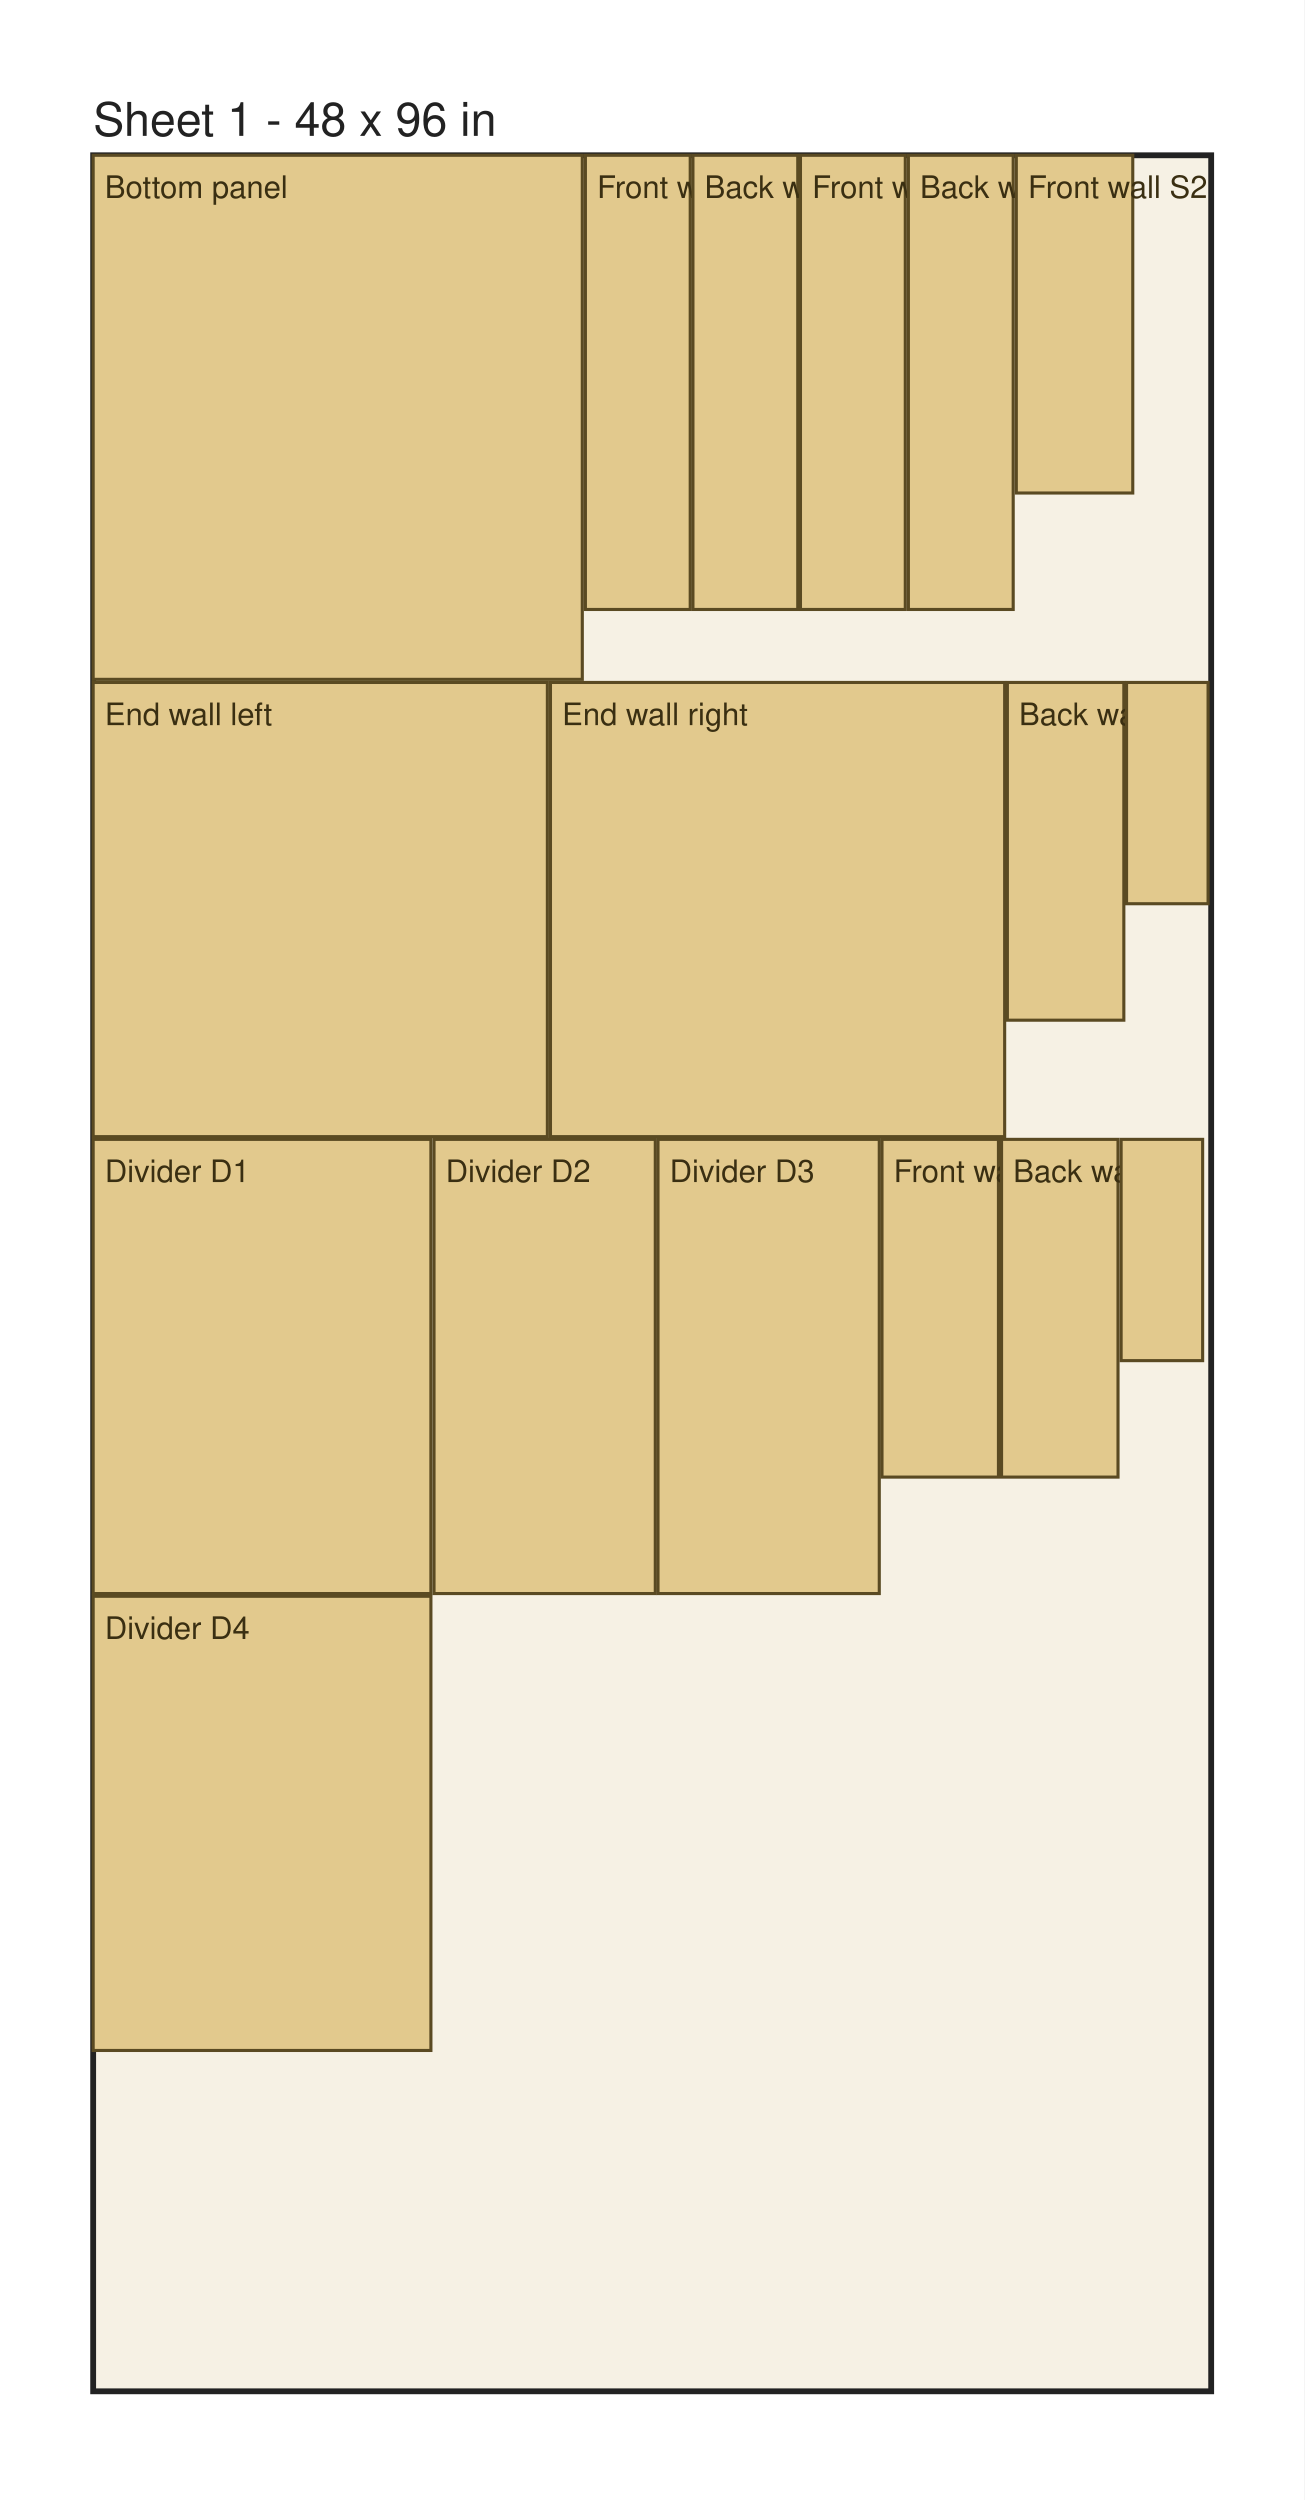
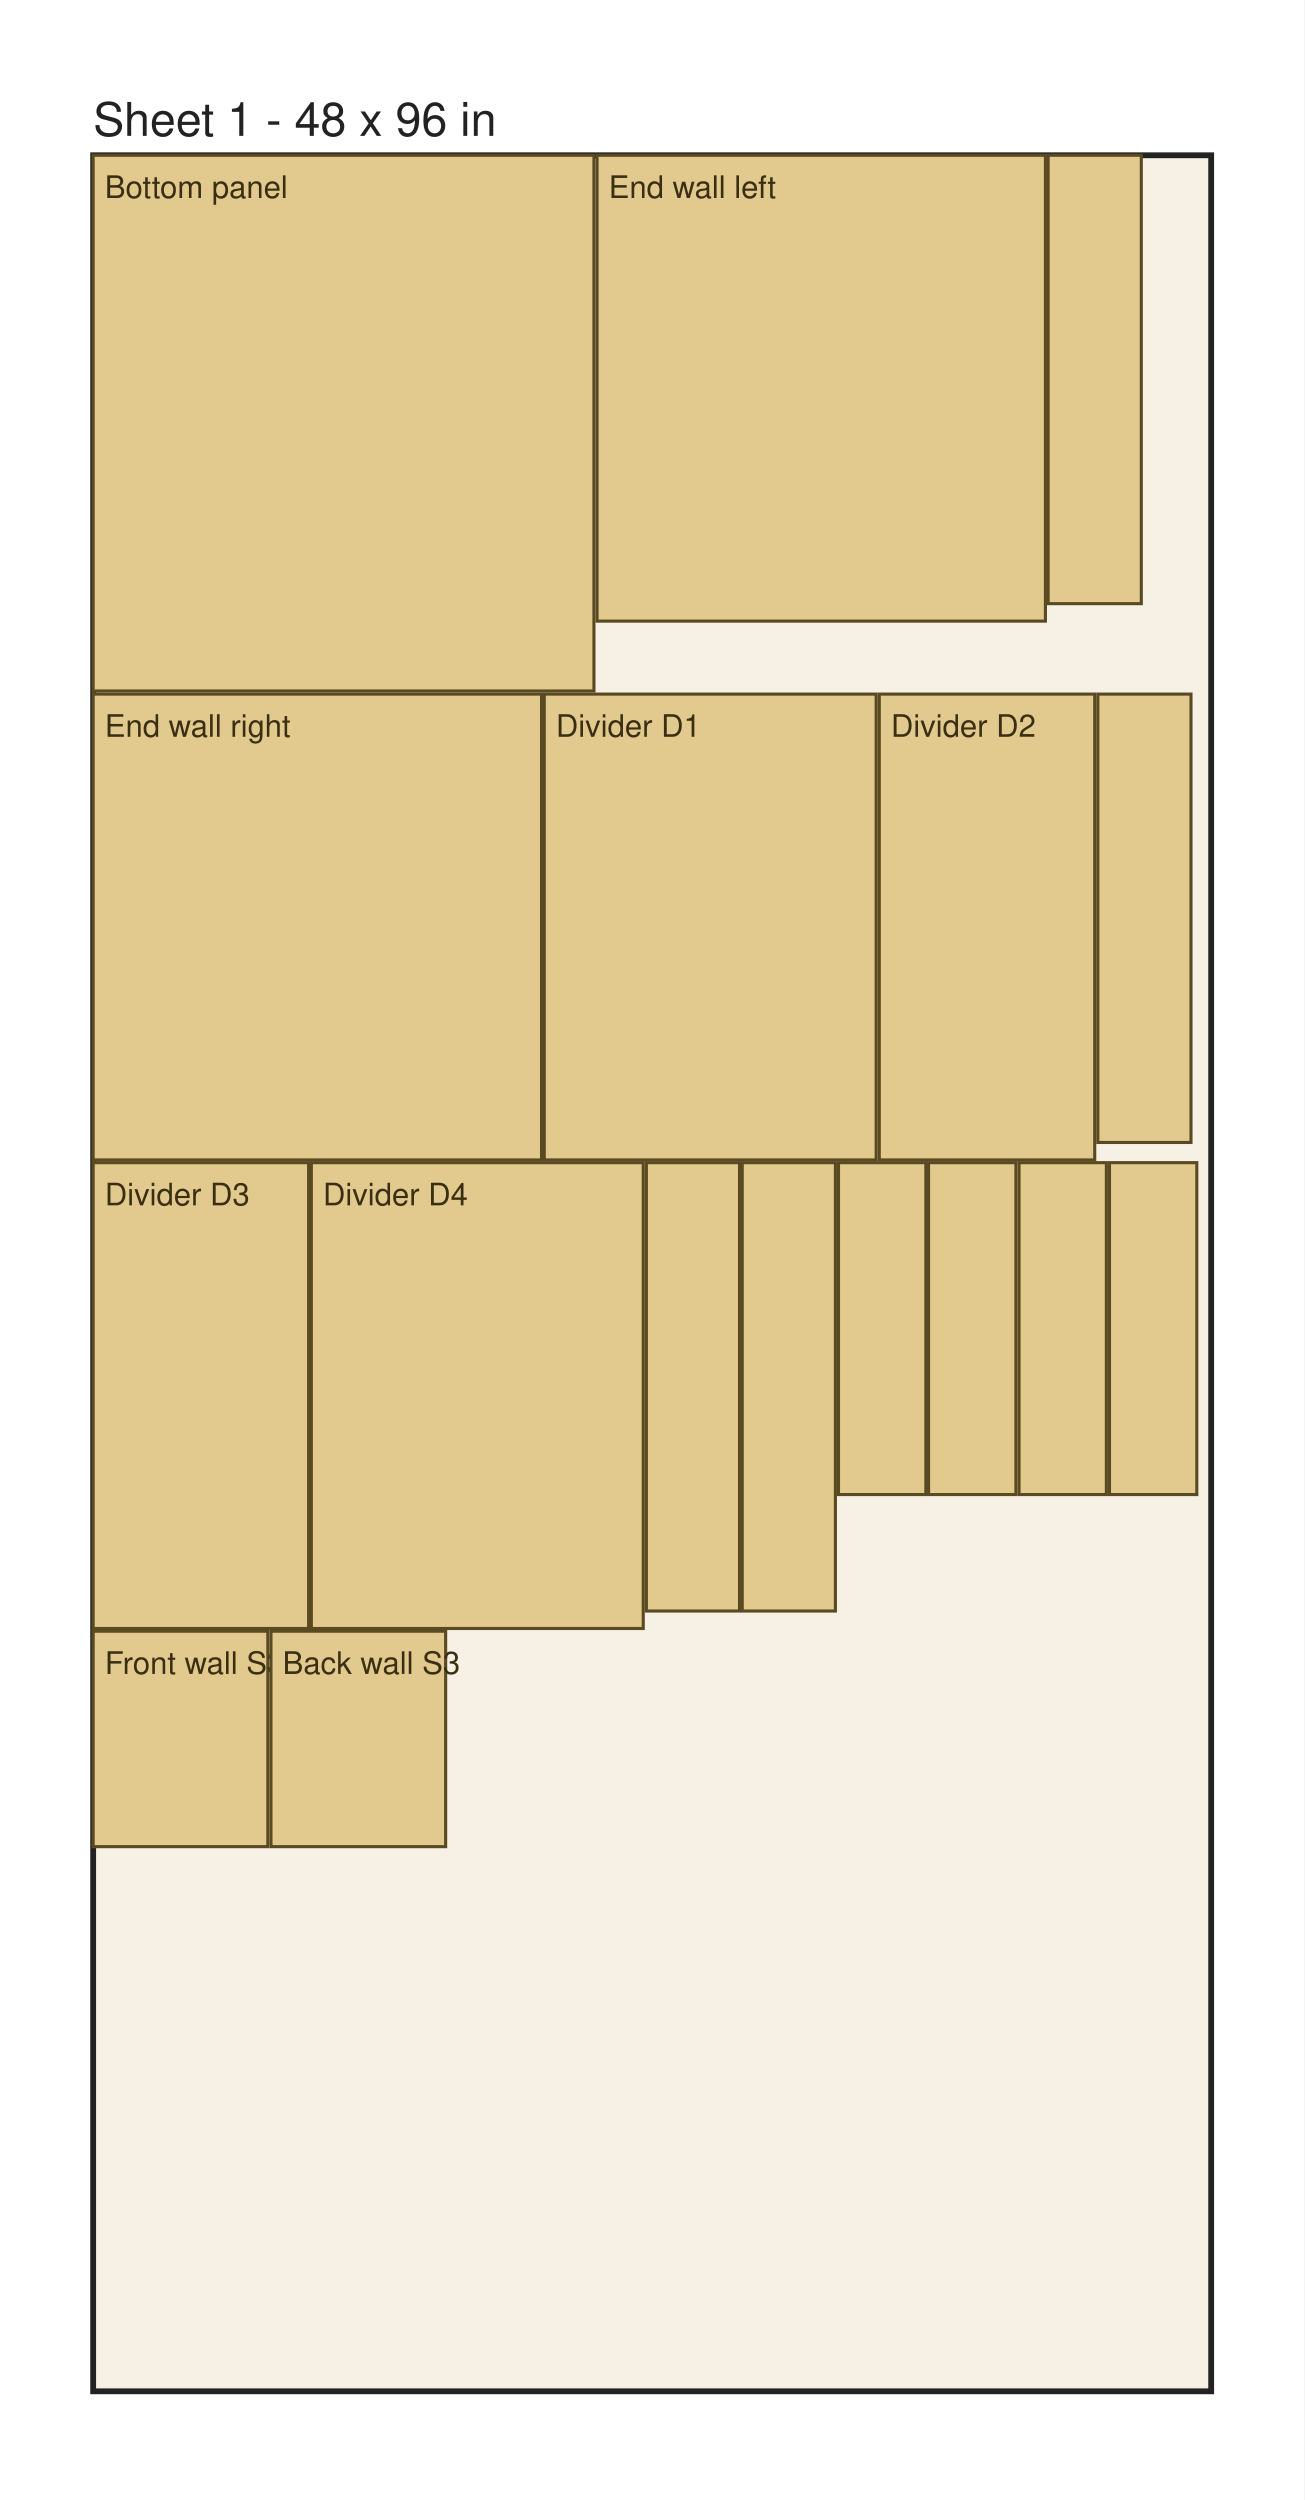
<svg xmlns="http://www.w3.org/2000/svg" viewBox="0 0 336 644" width="336" height="644" font-family="Helvetica, Arial, sans-serif">
  <rect width="336" height="644" fill="white" />
  <text x="24.0" y="35" font-size="12" fill="#222">Sheet 1 - 48 x 96 in</text>
  <rect x="24.0" y="40" width="288.0" height="576.0" fill="#f6f1e4" stroke="#222" stroke-width="1.5" />
-   <rect x="24.0" y="40.0" width="126.0" height="135.0" fill="#e2c98d" stroke="#5a4a22" stroke-width="0.8" />
+   <rect x="24.0" y="40.0" width="129.0" height="138.0" fill="#e2c98d" stroke="#5a4a22" stroke-width="0.8" />
  <text x="27.0" y="51.0" font-size="8" fill="#3a2f12">Bottom panel</text>
-   <rect x="150.8" y="40.0" width="27.0" height="117.0" fill="#e2c98d" stroke="#5a4a22" stroke-width="0.8" />
-   <text x="153.8" y="51.0" font-size="8" fill="#3a2f12">Front wall S1</text>
-   <rect x="178.5" y="40.0" width="27.0" height="117.0" fill="#e2c98d" stroke="#5a4a22" stroke-width="0.8" />
-   <text x="181.5" y="51.0" font-size="8" fill="#3a2f12">Back wall S1</text>
-   <rect x="206.2" y="40.0" width="27.0" height="117.0" fill="#e2c98d" stroke="#5a4a22" stroke-width="0.8" />
-   <text x="209.2" y="51.0" font-size="8" fill="#3a2f12">Front wall S5</text>
-   <rect x="234.0" y="40.0" width="27.0" height="117.0" fill="#e2c98d" stroke="#5a4a22" stroke-width="0.8" />
-   <text x="237.0" y="51.0" font-size="8" fill="#3a2f12">Back wall S5</text>
-   <rect x="24.0" y="175.8" width="117.0" height="117.0" fill="#e2c98d" stroke="#5a4a22" stroke-width="0.8" />
-   <text x="27.0" y="186.8" font-size="8" fill="#3a2f12">End wall left</text>
-   <rect x="141.8" y="175.8" width="117.0" height="117.0" fill="#e2c98d" stroke="#5a4a22" stroke-width="0.8" />
-   <text x="144.8" y="186.8" font-size="8" fill="#3a2f12">End wall right</text>
-   <rect x="24.0" y="293.5" width="87.0" height="117.0" fill="#e2c98d" stroke="#5a4a22" stroke-width="0.8" />
-   <text x="27.0" y="304.5" font-size="8" fill="#3a2f12">Divider D1</text>
-   <rect x="111.8" y="293.5" width="57.0" height="117.0" fill="#e2c98d" stroke="#5a4a22" stroke-width="0.8" />
-   <text x="114.8" y="304.5" font-size="8" fill="#3a2f12">Divider D2</text>
-   <rect x="169.5" y="293.5" width="57.0" height="117.0" fill="#e2c98d" stroke="#5a4a22" stroke-width="0.8" />
-   <text x="172.5" y="304.5" font-size="8" fill="#3a2f12">Divider D3</text>
-   <rect x="24.0" y="411.2" width="87.0" height="117.0" fill="#e2c98d" stroke="#5a4a22" stroke-width="0.8" />
-   <text x="27.0" y="422.2" font-size="8" fill="#3a2f12">Divider D4</text>
-   <rect x="261.8" y="40.0" width="30.0" height="87.0" fill="#e2c98d" stroke="#5a4a22" stroke-width="0.8" />
-   <text x="264.8" y="51.0" font-size="8" fill="#3a2f12">Front wall S2</text>
-   <rect x="259.5" y="175.8" width="30.0" height="87.0" fill="#e2c98d" stroke="#5a4a22" stroke-width="0.8" />
-   <text x="262.5" y="186.8" font-size="8" fill="#3a2f12">Back wall S2</text>
-   <rect x="227.2" y="293.5" width="30.0" height="87.0" fill="#e2c98d" stroke="#5a4a22" stroke-width="0.8" />
-   <text x="230.2" y="304.5" font-size="8" fill="#3a2f12">Front wall S4</text>
-   <rect x="258.0" y="293.5" width="30.0" height="87.0" fill="#e2c98d" stroke="#5a4a22" stroke-width="0.8" />
-   <text x="261.0" y="304.5" font-size="8" fill="#3a2f12">Back wall S4</text>
-   <rect x="290.2" y="175.8" width="21.0" height="57.0" fill="#e2c98d" stroke="#5a4a22" stroke-width="0.8" />
-   <rect x="288.8" y="293.5" width="21.0" height="57.0" fill="#e2c98d" stroke="#5a4a22" stroke-width="0.8" />
+   <rect x="153.8" y="40.0" width="115.5" height="120.0" fill="#e2c98d" stroke="#5a4a22" stroke-width="0.8" />
+   <text x="156.8" y="51.0" font-size="8" fill="#3a2f12">End wall left</text>
+   <rect x="24.0" y="178.8" width="115.5" height="120.0" fill="#e2c98d" stroke="#5a4a22" stroke-width="0.8" />
+   <text x="27.0" y="189.8" font-size="8" fill="#3a2f12">End wall right</text>
+   <rect x="140.2" y="178.8" width="85.5" height="120.0" fill="#e2c98d" stroke="#5a4a22" stroke-width="0.8" />
+   <text x="143.2" y="189.8" font-size="8" fill="#3a2f12">Divider D1</text>
+   <rect x="226.5" y="178.8" width="55.5" height="120.0" fill="#e2c98d" stroke="#5a4a22" stroke-width="0.8" />
+   <text x="229.5" y="189.8" font-size="8" fill="#3a2f12">Divider D2</text>
+   <rect x="24.0" y="299.5" width="55.5" height="120.0" fill="#e2c98d" stroke="#5a4a22" stroke-width="0.8" />
+   <text x="27.0" y="310.5" font-size="8" fill="#3a2f12">Divider D3</text>
+   <rect x="80.2" y="299.5" width="85.5" height="120.0" fill="#e2c98d" stroke="#5a4a22" stroke-width="0.8" />
+   <text x="83.2" y="310.5" font-size="8" fill="#3a2f12">Divider D4</text>
+   <rect x="270.0" y="40.0" width="24.0" height="115.5" fill="#e2c98d" stroke="#5a4a22" stroke-width="0.8" />
+   <rect x="282.8" y="178.8" width="24.0" height="115.5" fill="#e2c98d" stroke="#5a4a22" stroke-width="0.8" />
+   <rect x="166.5" y="299.5" width="24.0" height="115.5" fill="#e2c98d" stroke="#5a4a22" stroke-width="0.8" />
+   <rect x="191.2" y="299.5" width="24.0" height="115.5" fill="#e2c98d" stroke="#5a4a22" stroke-width="0.8" />
+   <rect x="216.0" y="299.5" width="22.5" height="85.5" fill="#e2c98d" stroke="#5a4a22" stroke-width="0.8" />
+   <rect x="239.2" y="299.5" width="22.5" height="85.5" fill="#e2c98d" stroke="#5a4a22" stroke-width="0.8" />
+   <rect x="262.5" y="299.5" width="22.5" height="85.5" fill="#e2c98d" stroke="#5a4a22" stroke-width="0.8" />
+   <rect x="285.8" y="299.5" width="22.5" height="85.5" fill="#e2c98d" stroke="#5a4a22" stroke-width="0.8" />
+   <rect x="24.0" y="420.2" width="45.0" height="55.5" fill="#e2c98d" stroke="#5a4a22" stroke-width="0.8" />
+   <text x="27.0" y="431.2" font-size="8" fill="#3a2f12">Front wall S3</text>
+   <rect x="69.8" y="420.2" width="45.0" height="55.5" fill="#e2c98d" stroke="#5a4a22" stroke-width="0.8" />
+   <text x="72.8" y="431.2" font-size="8" fill="#3a2f12">Back wall S3</text>
</svg>
